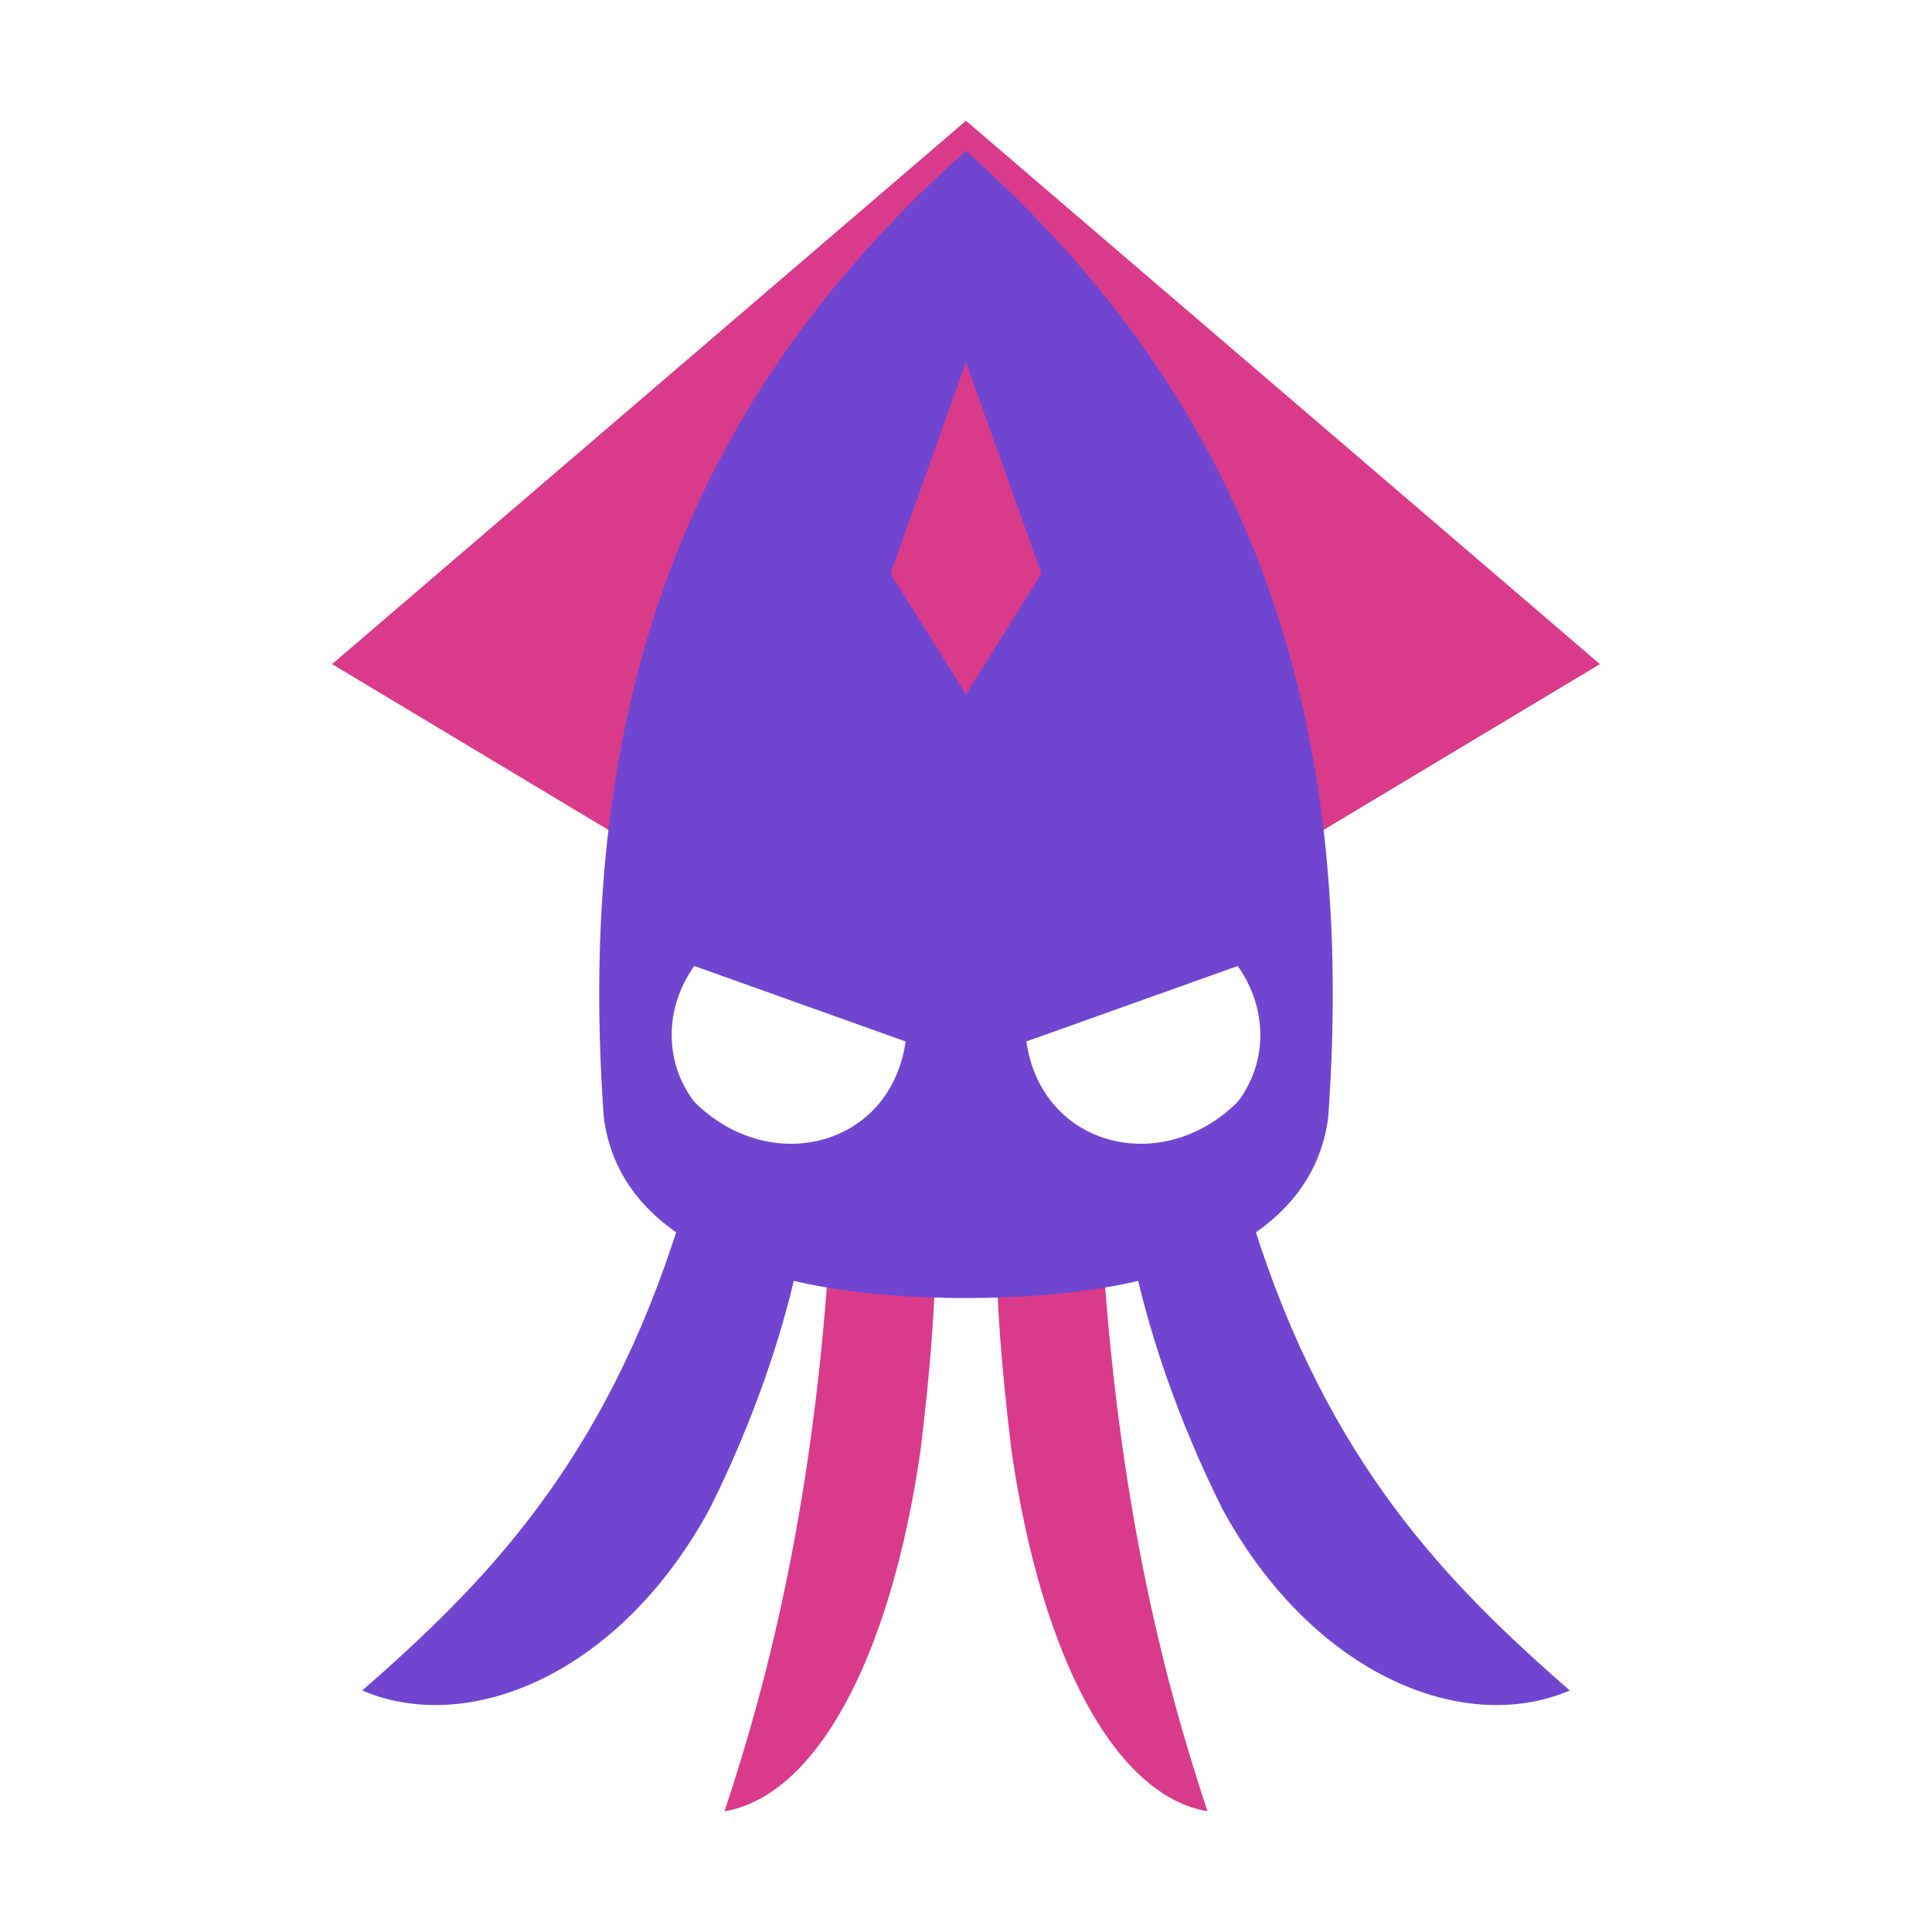
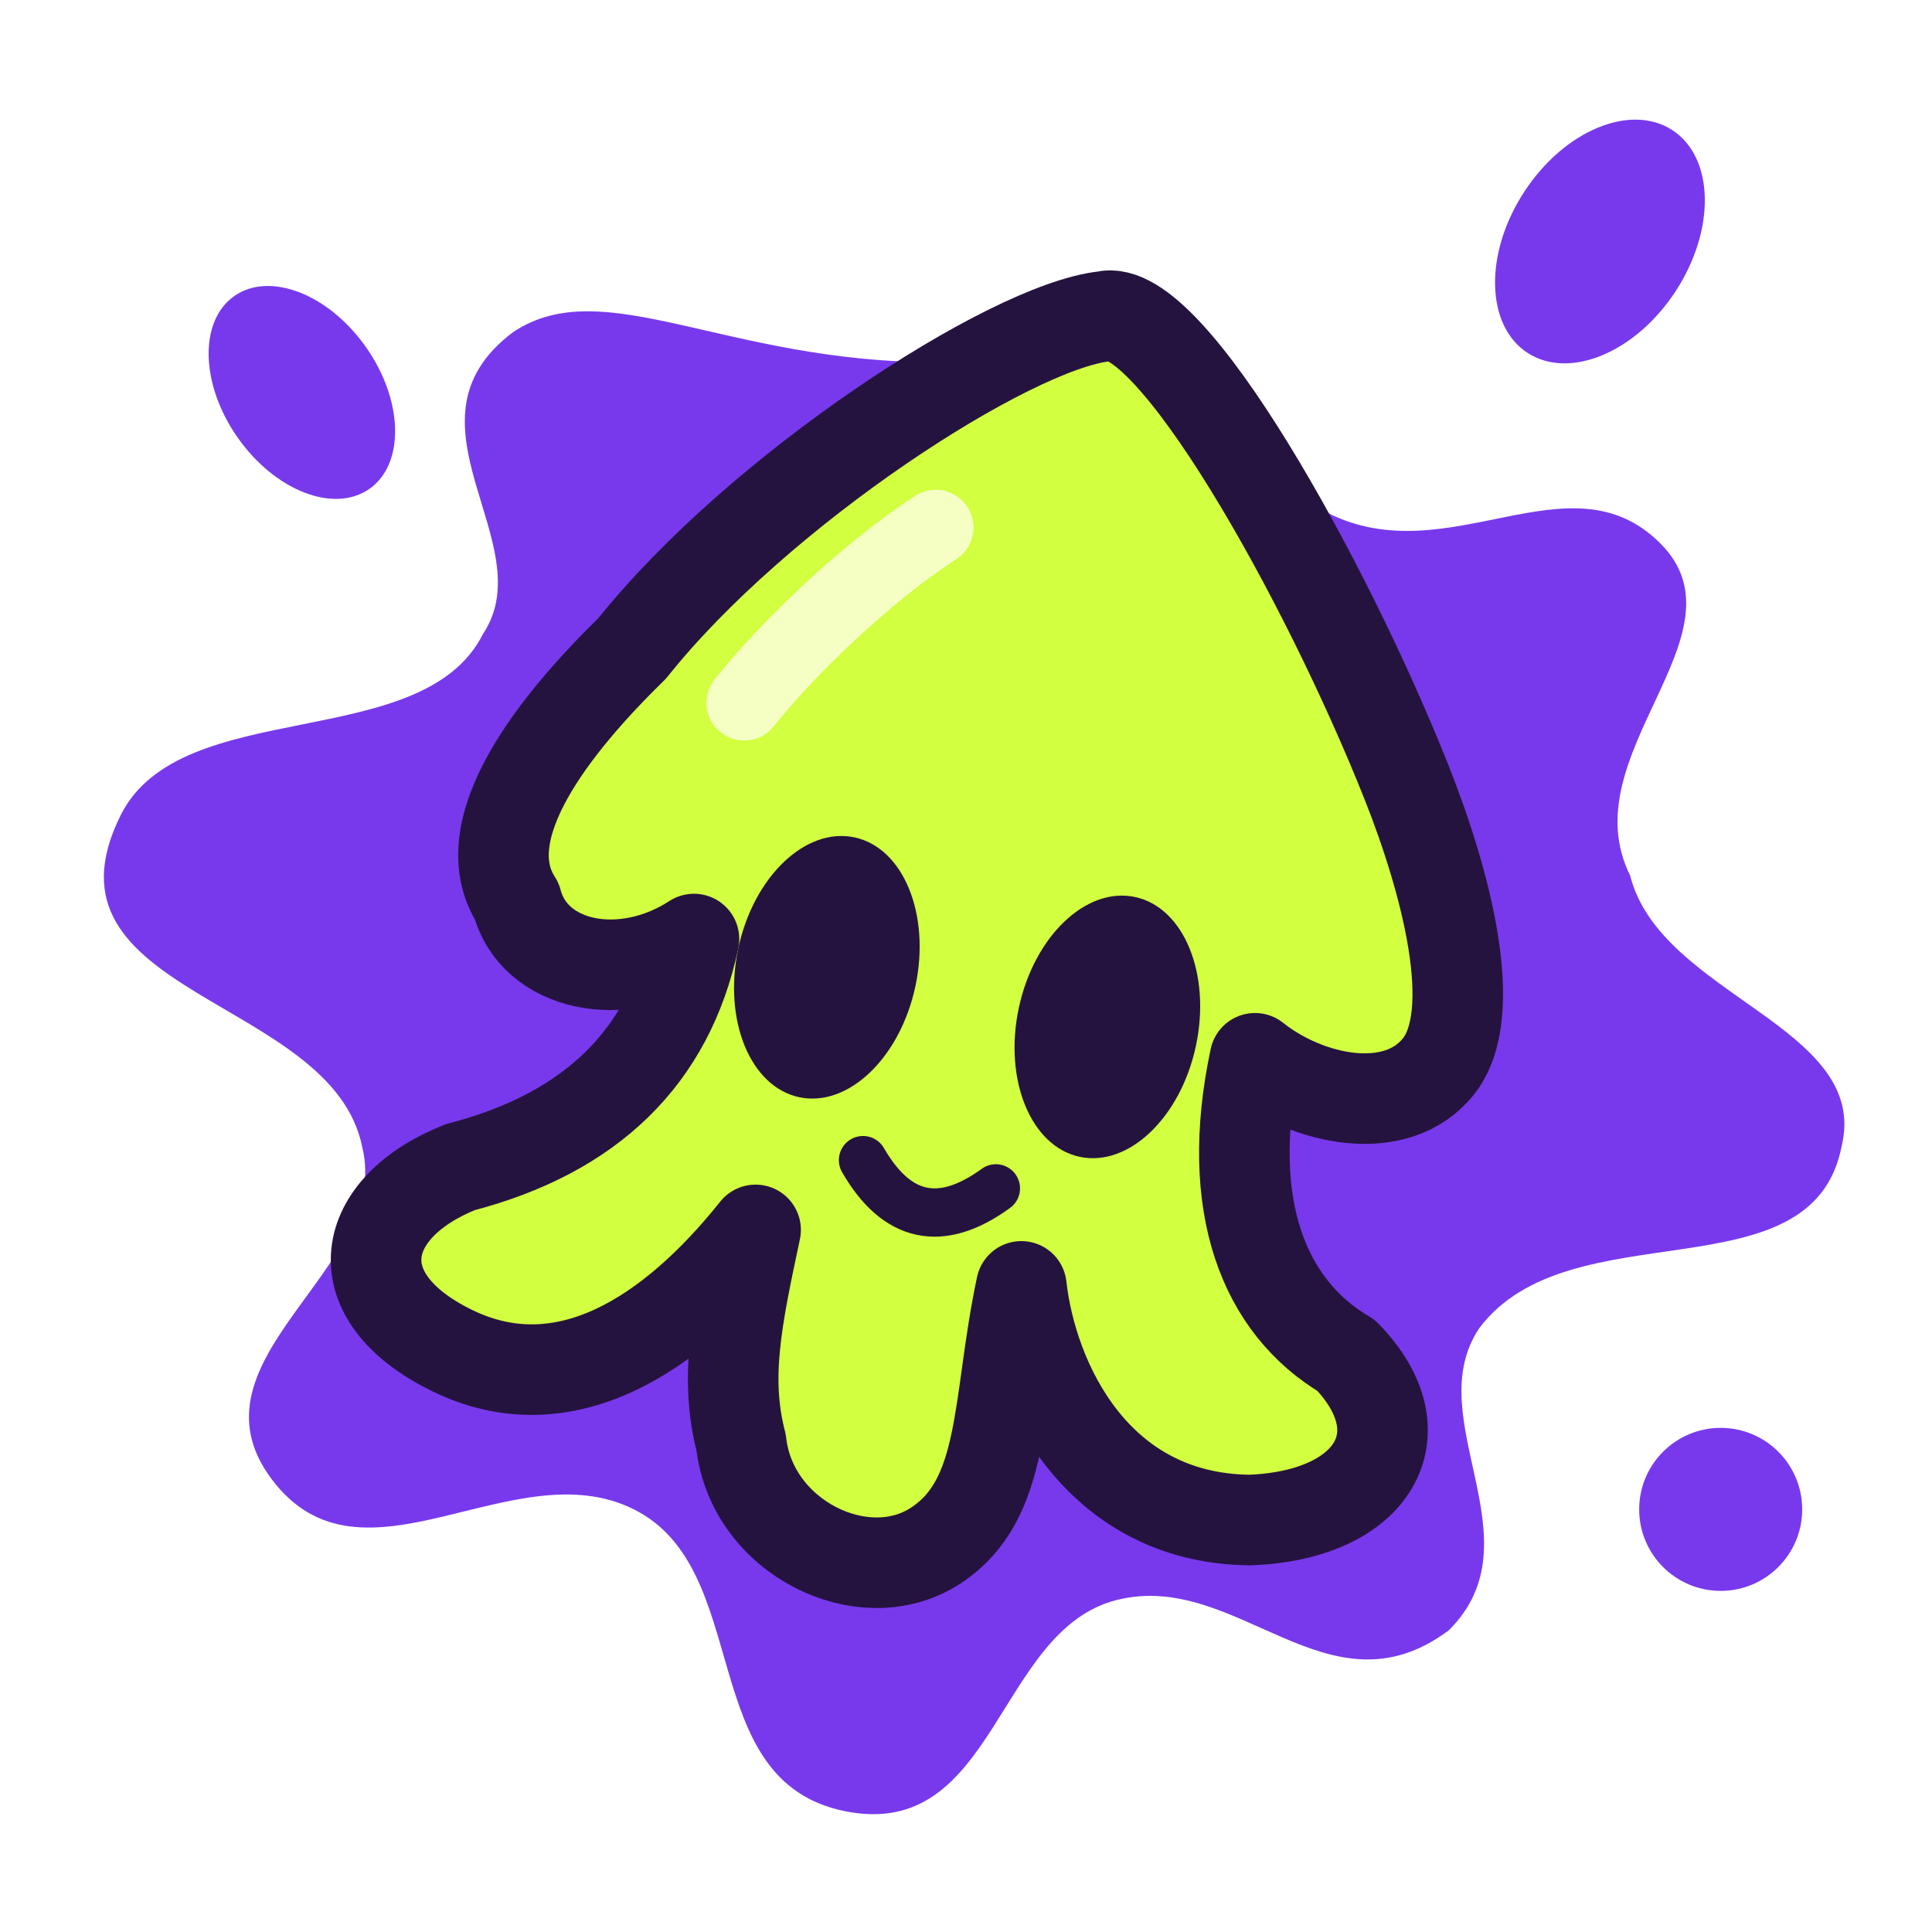
<svg xmlns="http://www.w3.org/2000/svg" viewBox="0 0 64 64">
-   <path d="M32 4 11 22l10 6h22l10-6Z" fill="#D93B8A" />
-   <path d="M27.5 41c-.5 8.5-2 14.5-3.5 19 3-.5 5.5-5 6.5-12 .3-2.5.5-4.8.5-7Zm9 0c.5 8.5 2 14.5 3.5 19-3-.5-5.5-5-6.5-12-.3-2.5-.5-4.8-.5-7Z" fill="#D93B8A" />
-   <path d="M22.5 40.5c-2.5 8-6.5 12-10.5 15.5 3.5 1.5 8.5-.5 11.5-6 1.5-3 2.5-6 3-8.5Zm19 0c2.5 8 6.5 12 10.5 15.5-3.5 1.5-8.5-.5-11.5-6-1.5-3-2.5-6-3-8.5Z" fill="#7046D1" />
-   <path d="M32 5c9 8 13 18 12 32-.5 4-5 6-12 6s-11.5-2-12-6C19 23 23 13 32 5Zm0 7-2.5 7 2.5 4 2.5-4Zm-9 20c-1 1.4-1 3.2 0 4.5 2.5 2.5 6.5 1.5 7-2Zm18 0-7 2.5c.5 3.5 4.5 4.5 7 2 1-1.3 1-3.1 0-4.5Z" fill="#7046D1" fill-rule="evenodd" />
+   <g fill="#7839EC">
+     <path d="M31 12c-7 0-11-3-14-1-4 3 1 7-1 10-2 4-10 2-12 6-3 6 7 6 8 11 1 4-6 7-3 11 3 4 8-1 12 1 4 2 2 9 7 10 5 1 5-6 9-7 4-1 7 4 11 1 3-3-1-7 1-10 3-4 11-1 12-6 1-4-6-5-7-9-2-4 4-8 1-11-3-3-7 1-11-1-5-2-5-6-13-5Z" />
+     <ellipse cx="10" cy="13" rx="2.6" ry="3.9" transform="rotate(-35 10 13)" />
+     <ellipse cx="53" cy="8" rx="3" ry="4.4" transform="rotate(33 53 8)" />
+     <circle cx="57" cy="50" r="2.7" />
+   </g>
+   <g transform="rotate(12 32 32)">
+     <path d="M32 10c2-1 9 7 13 13 2 3 4 7 3 9-1 2-4 2-6 1 0 5 2 8 5 9 3 2 2 5-2 6-5 1-8-3-9-6 0 4 1 7-1 9-2 2-6 1-7-2-1-2-1-4-1-7-2 4-5 7-9 6-4-1-4-4-1-6 4-2 6-5 6-9-2 2-5 2-6 0-2-2 0-6 2-9 3-6 10-13 13-14Z" fill="#D2FF3F" stroke="#25133F" stroke-width="3" stroke-linejoin="round" />
+     <path d="M28 18c-2 2-4 5-5 7" fill="none" stroke="#F5FFC4" stroke-width="2.5" stroke-linecap="round" />
+     <ellipse cx="27.5" cy="33" rx="3" ry="4.4" fill="#25133F" />
+     <ellipse cx="37" cy="33" rx="3" ry="4.4" fill="#25133F" />
+     <path d="M30 39q2.25 2.5 4.5 0" fill="none" stroke="#25133F" stroke-width="1.6" stroke-linecap="round" />
+   </g>
</svg>
